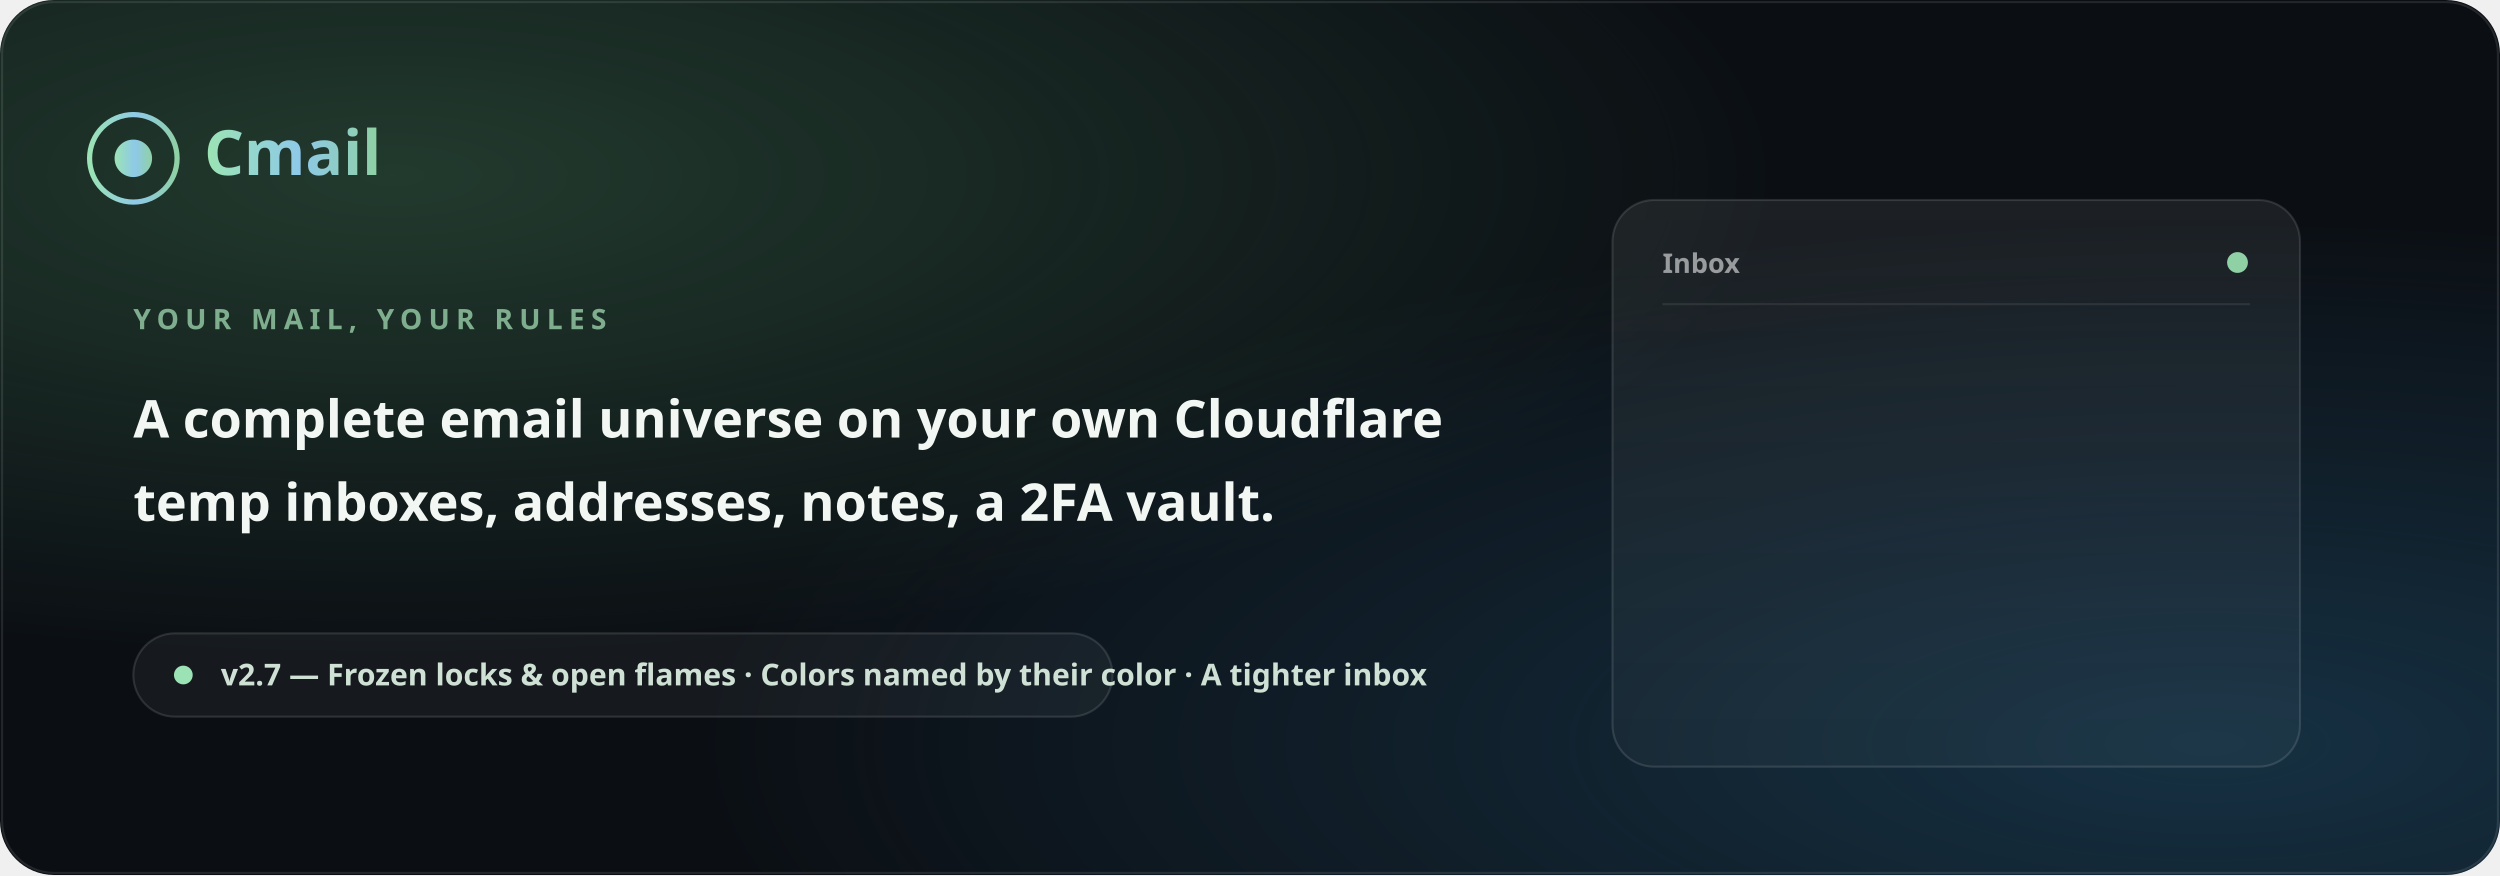
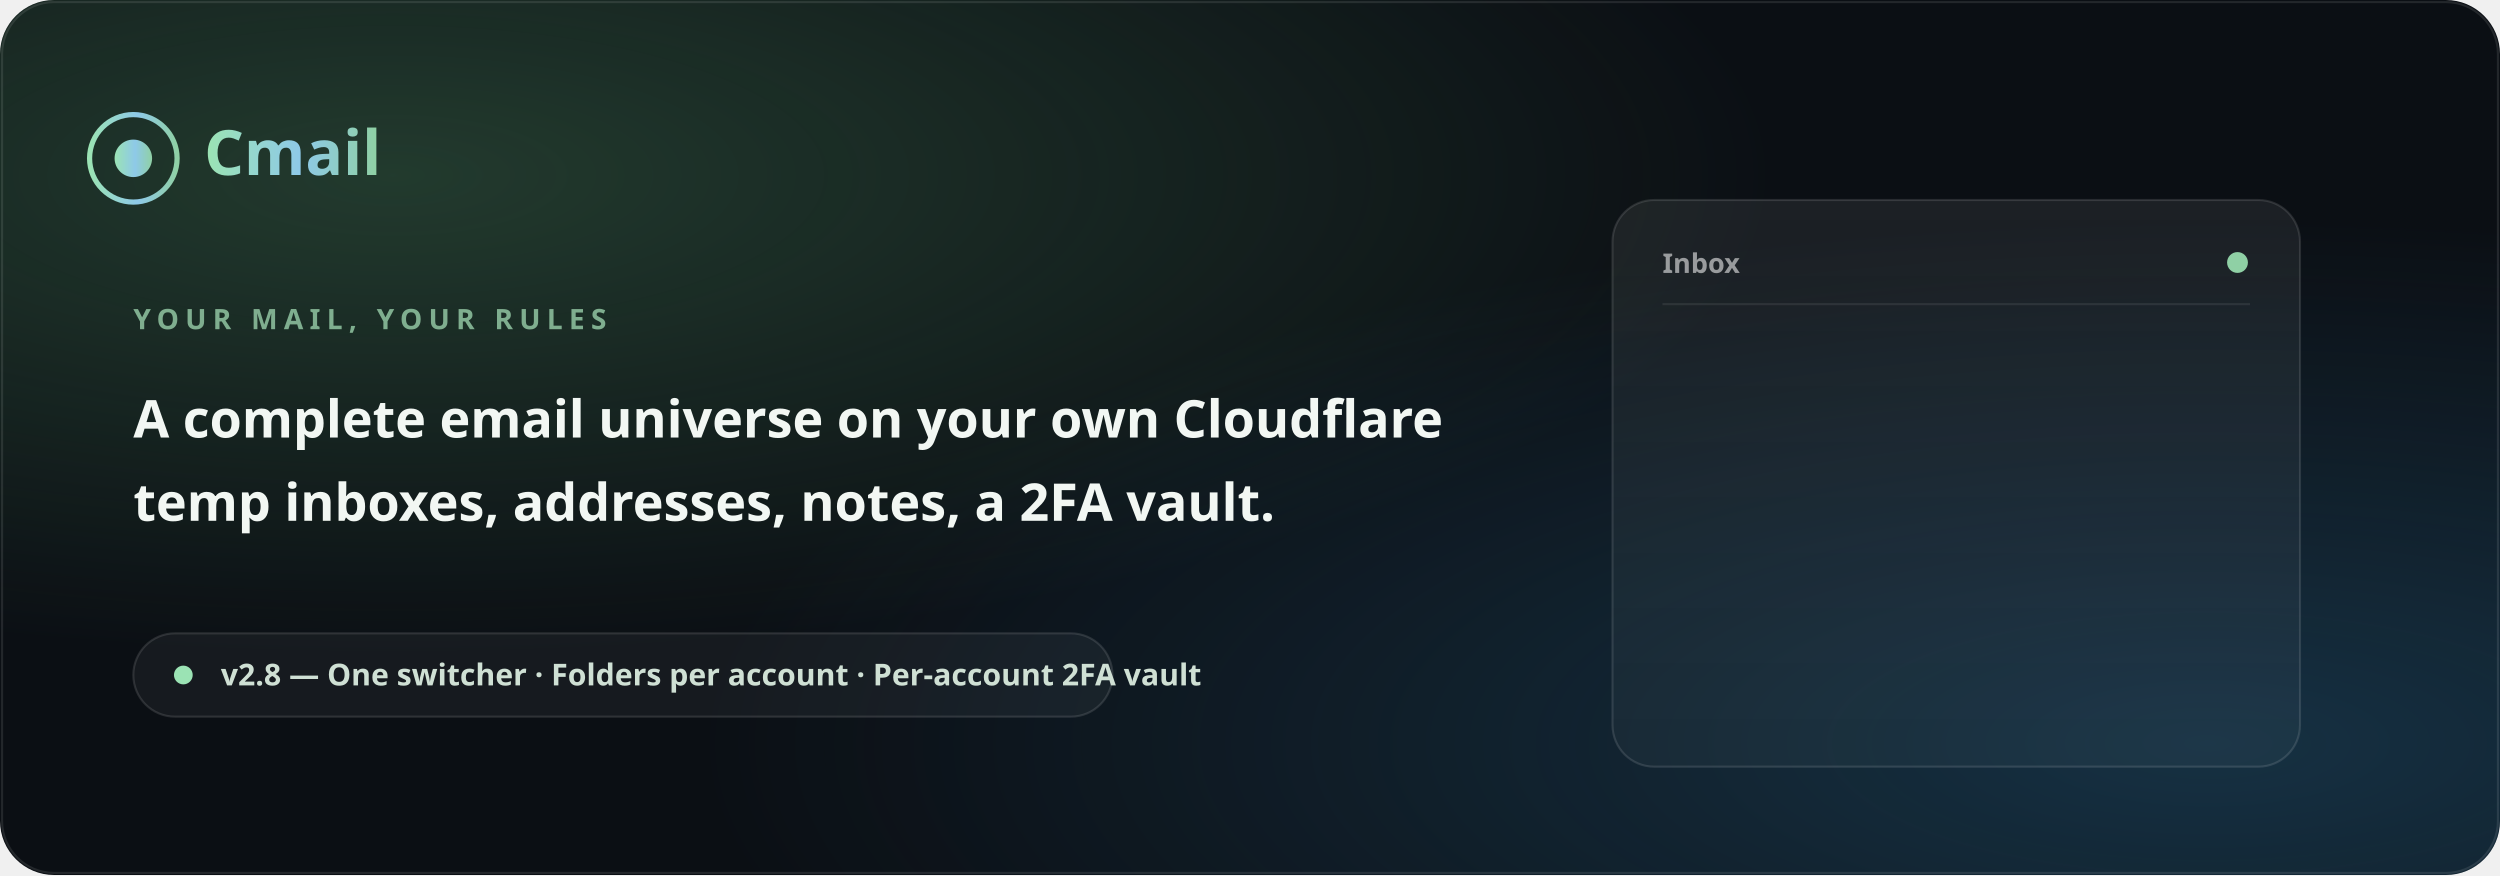
<svg xmlns="http://www.w3.org/2000/svg" width="1200" height="420" viewBox="0 0 1200 420" role="img" aria-label="Cmail">
  <defs>
    <linearGradient id="shine" x1="0" y1="0" x2="1" y2="0">
      <stop offset="0" stop-color="#9be3b4">
        <animate attributeName="stop-color" values="#9be3b4;#8ec9e8;#c2a7e2;#9be3b4" dur="9s" repeatCount="indefinite" />
      </stop>
      <stop offset="0.55" stop-color="#8ec9e8">
        <animate attributeName="stop-color" values="#8ec9e8;#c2a7e2;#9be3b4;#8ec9e8" dur="9s" repeatCount="indefinite" />
      </stop>
      <stop offset="1" stop-color="#8fd0a5" />
    </linearGradient>
    <radialGradient id="glowA" cx="0.16" cy="0.2" r="0.55">
      <stop offset="0" stop-color="#4f8f60" stop-opacity="0.34">
        <animate attributeName="stop-opacity" values="0.34;0.5;0.34" dur="8s" repeatCount="indefinite" />
      </stop>
      <stop offset="1" stop-color="#4f8f60" stop-opacity="0" />
    </radialGradient>
    <radialGradient id="glowB" cx="0.88" cy="0.85" r="0.6">
      <stop offset="0" stop-color="#2f7fb0" stop-opacity="0.3">
        <animate attributeName="stop-opacity" values="0.3;0.46;0.3" dur="10s" repeatCount="indefinite" />
      </stop>
      <stop offset="1" stop-color="#2f7fb0" stop-opacity="0" />
    </radialGradient>
    <linearGradient id="cardbg" x1="0" y1="0" x2="0" y2="1">
      <stop offset="0" stop-color="#ffffff" stop-opacity="0.07" />
      <stop offset="1" stop-color="#ffffff" stop-opacity="0.03" />
    </linearGradient>
  </defs>
  <rect width="1200" height="420" rx="26" fill="#0b0f14" />
  <rect width="1200" height="420" rx="26" fill="url(#glowA)" />
  <rect width="1200" height="420" rx="26" fill="url(#glowB)" />
  <rect x="1" y="1" width="1198" height="418" rx="25" fill="none" stroke="#ffffff" stroke-opacity="0.1" />
  <g>
    <circle cx="64" cy="76" r="21" fill="none" stroke="url(#shine)" stroke-width="2.5">
      <animate attributeName="r" values="21;22.5;21" dur="3.2s" repeatCount="indefinite" />
    </circle>
    <circle cx="64" cy="76" r="9" fill="url(#shine)">
      <animate attributeName="opacity" values="0.75;1;0.75" dur="3.2s" repeatCount="indefinite" />
    </circle>
    <text x="98" y="84" font-family="Segoe UI, system-ui, sans-serif" font-size="30" font-weight="800" fill="url(#shine)" text-anchor="start">Cmail</text>
  </g>
  <text x="64" y="158" font-family="Segoe UI, system-ui, sans-serif" font-size="13.5" font-weight="700" letter-spacing="3" fill="#7fae8f" text-anchor="start">YOUR MAIL, YOUR RULES</text>
  <text x="64" y="210" font-family="Segoe UI, system-ui, sans-serif" font-size="25" font-weight="800" fill="#f2f7f3" text-anchor="start">A complete email universe on your own Cloudflare</text>
  <text x="64" y="250" font-family="Segoe UI, system-ui, sans-serif" font-size="25" font-weight="800" fill="#f2f7f3" text-anchor="start">temp inboxes, addresses, notes, a 2FA vault.</text>
  <g>
    <rect x="774" y="96" width="330" height="272" rx="20" fill="url(#cardbg)" stroke="#ffffff" stroke-opacity="0.12" />
    <text x="798" y="131" font-family="Segoe UI, system-ui, sans-serif" font-size="13" font-weight="700" fill="#ffffff" fill-opacity="0.55" text-anchor="start">Inbox</text>
    <circle cx="1074" cy="126" r="5" fill="#8fd0a5">
      <animate attributeName="opacity" values="1;0.3;1" dur="2.2s" repeatCount="indefinite" />
    </circle>
    <line x1="798" y1="146" x2="1080" y2="146" stroke="#ffffff" stroke-opacity="0.08" />
    <g opacity="0">
      <animate attributeName="opacity" values="0;1;1;0" keyTimes="0;0.12;0.86;1" dur="7.2s" begin="0.9s" repeatCount="indefinite" />
      <animateTransform attributeName="transform" type="translate" values="0 14;0 0;0 0;0 -6" keyTimes="0;0.12;0.86;1" dur="7.2s" begin="0.9s" repeatCount="indefinite" />
      <circle cx="1056" cy="156" r="17" fill="#c9a26a" opacity="0.92" />
      <text x="1056" y="161" font-family="Segoe UI, system-ui, sans-serif" font-size="15" font-weight="700" fill="#0c1116" text-anchor="middle">S</text>
      <text x="820" y="154" font-family="Segoe UI, system-ui, sans-serif" font-size="15.5" font-weight="700" fill="#eef4f0" text-anchor="start">Security Alerts</text>
      <text x="820" y="173" font-family="Segoe UI, system-ui, sans-serif" font-size="12.5" fill="#93a39b" text-anchor="start">New sign-in to your account</text>
      <circle cx="1080" cy="156" r="4" fill="#8fd0a5" />
    </g>
    <g opacity="0">
      <animate attributeName="opacity" values="0;1;1;0" keyTimes="0;0.12;0.86;1" dur="7.2s" begin="1.45s" repeatCount="indefinite" />
      <animateTransform attributeName="transform" type="translate" values="0 14;0 0;0 0;0 -6" keyTimes="0;0.12;0.86;1" dur="7.2s" begin="1.45s" repeatCount="indefinite" />
      <circle cx="1056" cy="226" r="17" fill="#7fa5d9" opacity="0.92" />
      <text x="1056" y="231" font-family="Segoe UI, system-ui, sans-serif" font-size="15" font-weight="700" fill="#0c1116" text-anchor="middle">L</text>
      <text x="820" y="224" font-family="Segoe UI, system-ui, sans-serif" font-size="15.5" font-weight="700" fill="#eef4f0" text-anchor="start">Linux Mag</text>
      <text x="820" y="243" font-family="Segoe UI, system-ui, sans-serif" font-size="12.5" fill="#93a39b" text-anchor="start">Weekly digest: kernel 6.12 is out</text>
      <circle cx="1080" cy="226" r="4" fill="#8fd0a5" />
    </g>
    <g opacity="0">
      <animate attributeName="opacity" values="0;1;1;0" keyTimes="0;0.12;0.86;1" dur="7.2s" begin="2.0s" repeatCount="indefinite" />
      <animateTransform attributeName="transform" type="translate" values="0 14;0 0;0 0;0 -6" keyTimes="0;0.12;0.86;1" dur="7.2s" begin="2.0s" repeatCount="indefinite" />
      <circle cx="1056" cy="296" r="17" fill="#b98fd4" opacity="0.92" />
      <text x="1056" y="301" font-family="Segoe UI, system-ui, sans-serif" font-size="15" font-weight="700" fill="#0c1116" text-anchor="middle">P</text>
      <text x="820" y="294" font-family="Segoe UI, system-ui, sans-serif" font-size="15.5" font-weight="700" fill="#eef4f0" text-anchor="start">Payment Gateway</text>
      <text x="820" y="313" font-family="Segoe UI, system-ui, sans-serif" font-size="12.5" fill="#93a39b" text-anchor="start">Receipt #8842 — paid successfully</text>
      <circle cx="1080" cy="296" r="4" fill="#8fd0a5" />
    </g>
  </g>
  <g>
    <rect x="64" y="304" width="470" height="40" rx="20" fill="#ffffff" fill-opacity="0.05" stroke="#ffffff" stroke-opacity="0.12" />
    <circle cx="88" cy="324" r="4.5" fill="#9be3b4">
      <animate attributeName="opacity" values="1;0.35;1" dur="2.6s" repeatCount="indefinite" />
    </circle>
-     <text x="106" y="329" font-family="Segoe UI, system-ui, sans-serif" font-size="14.5" font-weight="600" fill="#cfe0d4" text-anchor="start">v2.7 — Frozen locks &amp; open flames · Colors named by their color · A tighter inbox</text>
+     <text x="106" y="329" font-family="Segoe UI, system-ui, sans-serif" font-size="14.5" font-weight="600" fill="#cfe0d4" text-anchor="start">v2.8 — One switcher · Folders per account · Per-account 2FA vault</text>
  </g>
</svg>
